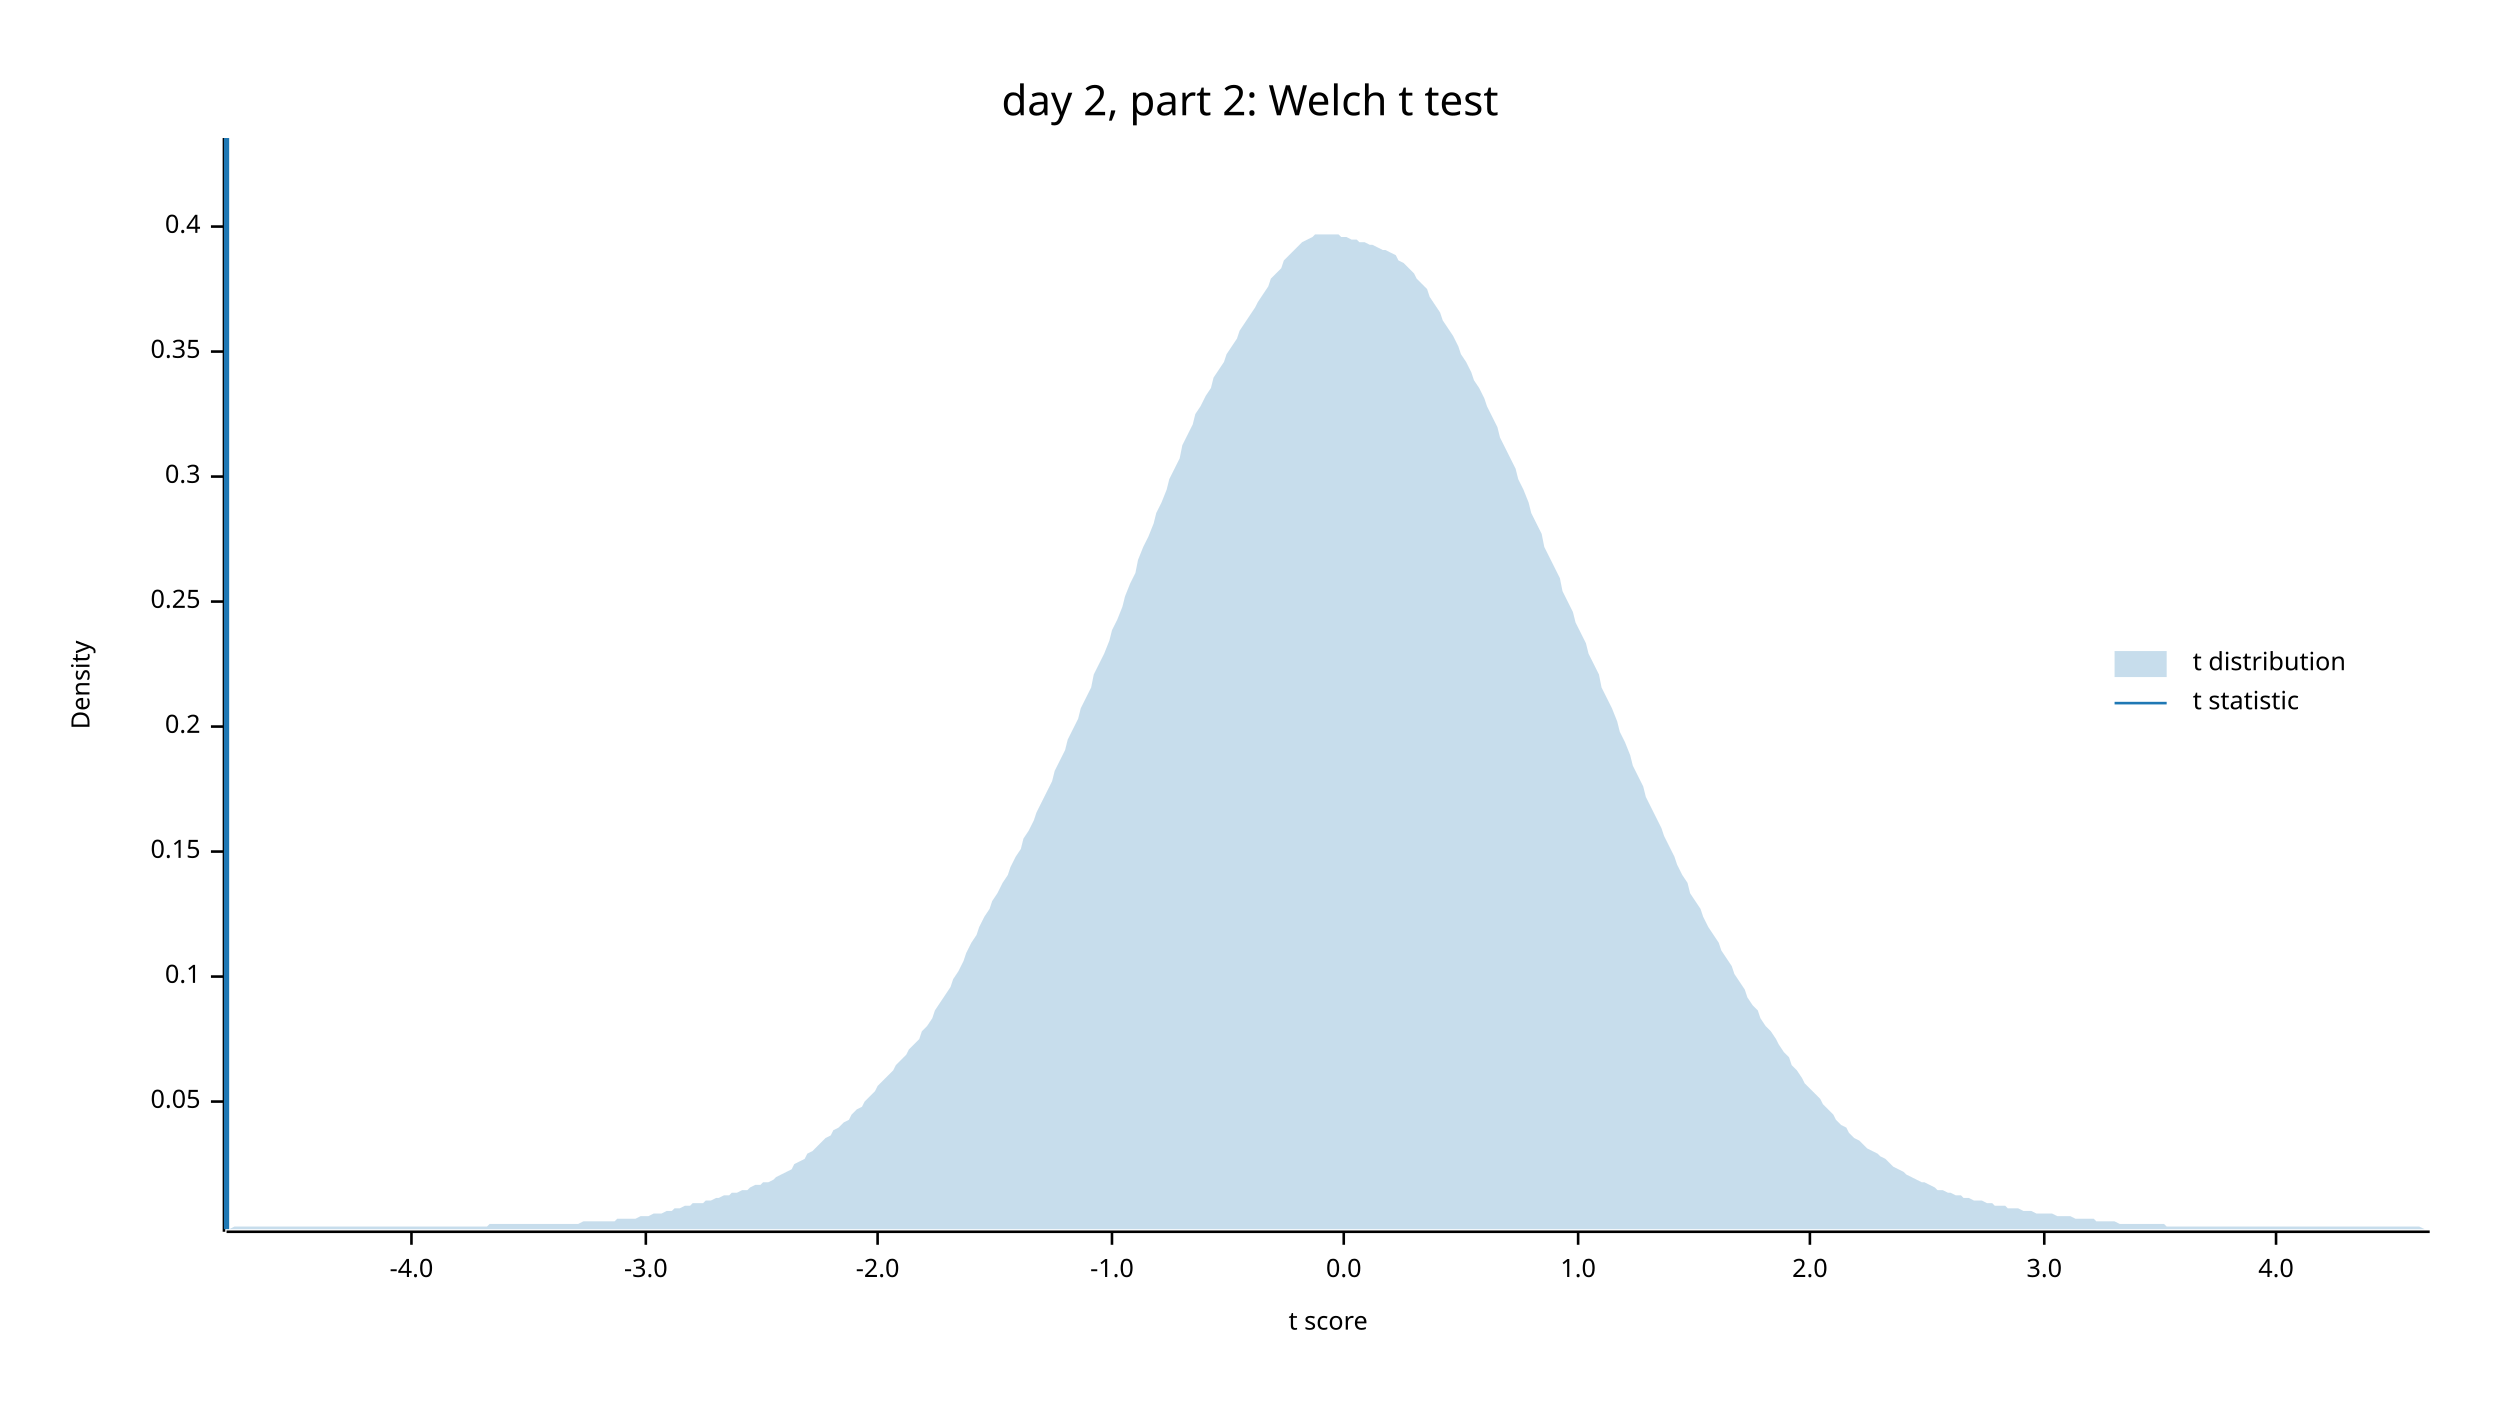
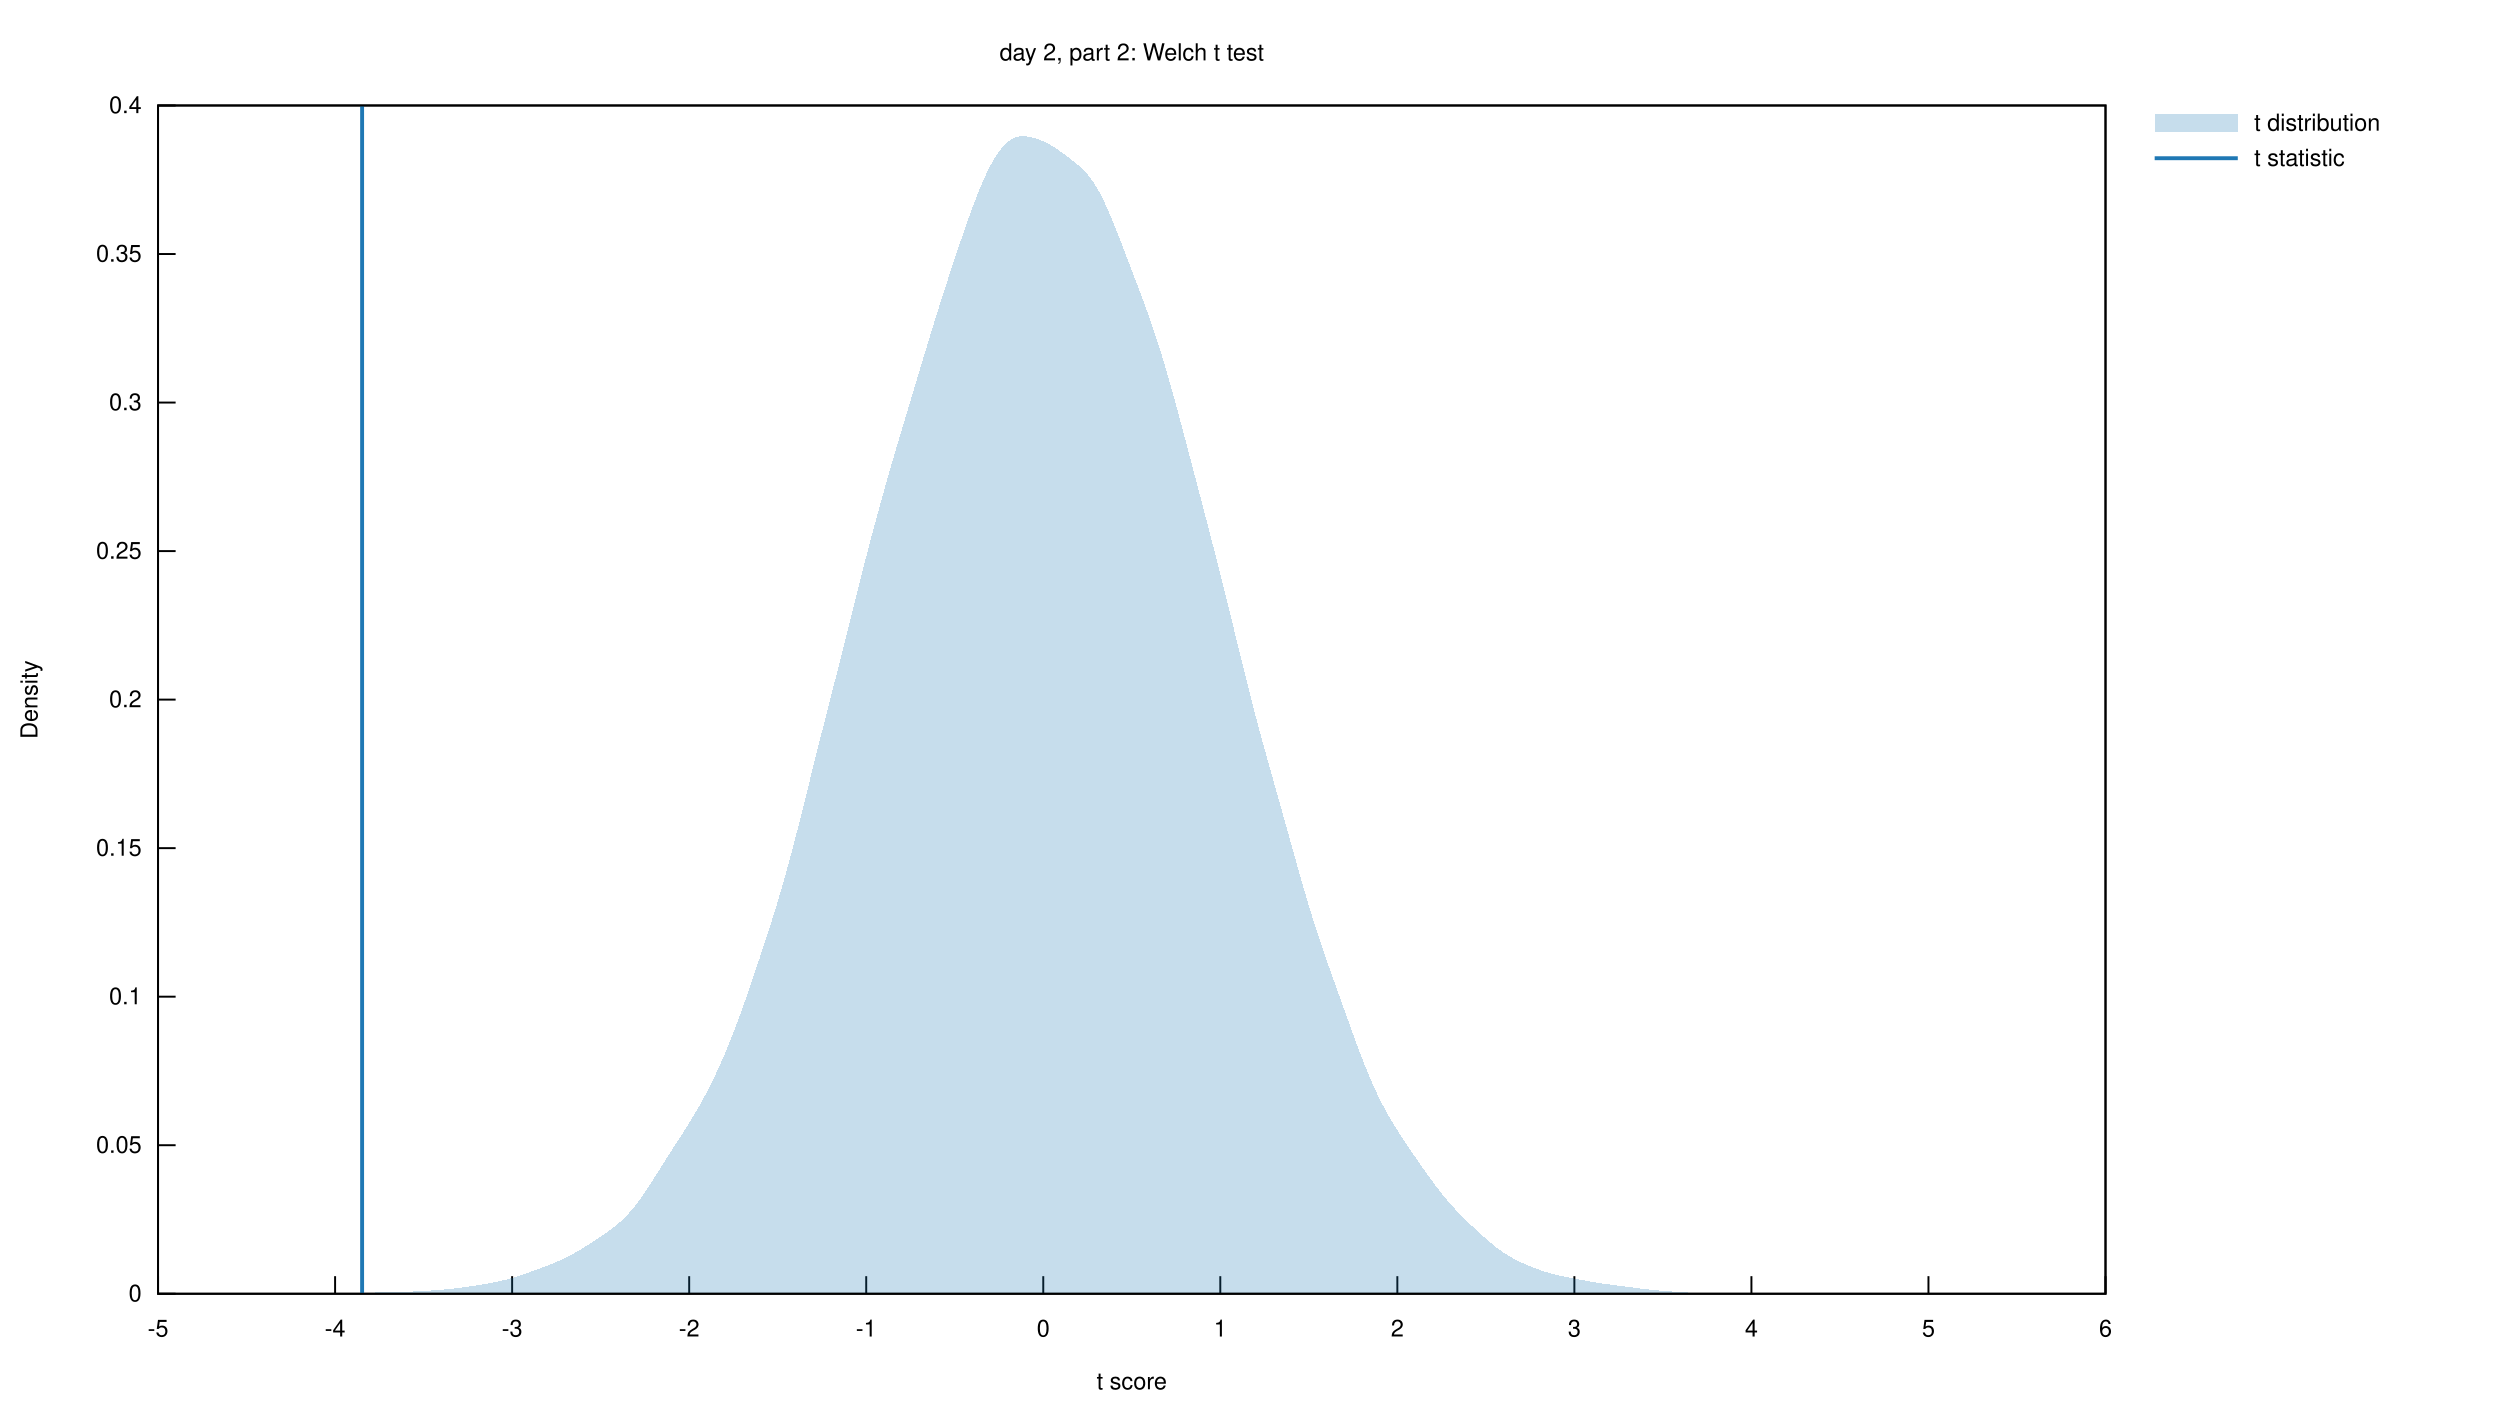
- <svg xmlns="http://www.w3.org/2000/svg" width="960" height="540" viewBox="0 0 960 540">
-   <text x="480" y="32" dy="0.76em" text-anchor="middle" font-family="sans-serif" font-size="16.129" opacity="1" fill="#000000">
- day 2, part 2: Welch t test
- </text>
-   <text x="27" y="263" dy="0.76em" text-anchor="middle" font-family="sans-serif" font-size="9.677" opacity="1" fill="#000000" transform="rotate(270, 27, 263)">
- Density
- </text>
-   <text x="510" y="513" dy="-0.5ex" text-anchor="middle" font-family="sans-serif" font-size="9.677" opacity="1" fill="#000000">
- t score
- </text>
-   <polyline fill="none" opacity="1" stroke="#000000" stroke-width="1" points="86,53 86,473 " />
-   <text x="77" y="423" dy="0.5ex" text-anchor="end" font-family="sans-serif" font-size="9.677" opacity="1" fill="#000000">
- 0.05
- </text>
-   <polyline fill="none" opacity="1" stroke="#000000" stroke-width="1" points="81,423 86,423 " />
-   <text x="77" y="375" dy="0.5ex" text-anchor="end" font-family="sans-serif" font-size="9.677" opacity="1" fill="#000000">
- 0.1
- </text>
-   <polyline fill="none" opacity="1" stroke="#000000" stroke-width="1" points="81,375 86,375 " />
-   <text x="77" y="327" dy="0.5ex" text-anchor="end" font-family="sans-serif" font-size="9.677" opacity="1" fill="#000000">
- 0.15
- </text>
-   <polyline fill="none" opacity="1" stroke="#000000" stroke-width="1" points="81,327 86,327 " />
-   <text x="77" y="279" dy="0.5ex" text-anchor="end" font-family="sans-serif" font-size="9.677" opacity="1" fill="#000000">
- 0.2
- </text>
-   <polyline fill="none" opacity="1" stroke="#000000" stroke-width="1" points="81,279 86,279 " />
-   <text x="77" y="231" dy="0.5ex" text-anchor="end" font-family="sans-serif" font-size="9.677" opacity="1" fill="#000000">
- 0.25
- </text>
-   <polyline fill="none" opacity="1" stroke="#000000" stroke-width="1" points="81,231 86,231 " />
-   <text x="77" y="183" dy="0.5ex" text-anchor="end" font-family="sans-serif" font-size="9.677" opacity="1" fill="#000000">
- 0.3
- </text>
-   <polyline fill="none" opacity="1" stroke="#000000" stroke-width="1" points="81,183 86,183 " />
-   <text x="77" y="135" dy="0.5ex" text-anchor="end" font-family="sans-serif" font-size="9.677" opacity="1" fill="#000000">
- 0.35
- </text>
-   <polyline fill="none" opacity="1" stroke="#000000" stroke-width="1" points="81,135 86,135 " />
-   <text x="77" y="87" dy="0.5ex" text-anchor="end" font-family="sans-serif" font-size="9.677" opacity="1" fill="#000000">
- 0.4
- </text>
-   <polyline fill="none" opacity="1" stroke="#000000" stroke-width="1" points="81,87 86,87 " />
-   <polyline fill="none" opacity="1" stroke="#000000" stroke-width="1" points="87,473 933,473 " />
-   <text x="158" y="483" dy="0.76em" text-anchor="middle" font-family="sans-serif" font-size="9.677" opacity="1" fill="#000000">
- -4.0
- </text>
-   <polyline fill="none" opacity="1" stroke="#000000" stroke-width="1" points="158,473 158,478 " />
-   <text x="248" y="483" dy="0.76em" text-anchor="middle" font-family="sans-serif" font-size="9.677" opacity="1" fill="#000000">
- -3.0
- </text>
-   <polyline fill="none" opacity="1" stroke="#000000" stroke-width="1" points="248,473 248,478 " />
-   <text x="337" y="483" dy="0.76em" text-anchor="middle" font-family="sans-serif" font-size="9.677" opacity="1" fill="#000000">
- -2.0
- </text>
-   <polyline fill="none" opacity="1" stroke="#000000" stroke-width="1" points="337,473 337,478 " />
-   <text x="427" y="483" dy="0.76em" text-anchor="middle" font-family="sans-serif" font-size="9.677" opacity="1" fill="#000000">
- -1.0
- </text>
-   <polyline fill="none" opacity="1" stroke="#000000" stroke-width="1" points="427,473 427,478 " />
-   <text x="516" y="483" dy="0.76em" text-anchor="middle" font-family="sans-serif" font-size="9.677" opacity="1" fill="#000000">
- 0.0
- </text>
-   <polyline fill="none" opacity="1" stroke="#000000" stroke-width="1" points="516,473 516,478 " />
-   <text x="606" y="483" dy="0.76em" text-anchor="middle" font-family="sans-serif" font-size="9.677" opacity="1" fill="#000000">
- 1.0
- </text>
-   <polyline fill="none" opacity="1" stroke="#000000" stroke-width="1" points="606,473 606,478 " />
-   <text x="695" y="483" dy="0.76em" text-anchor="middle" font-family="sans-serif" font-size="9.677" opacity="1" fill="#000000">
- 2.0
- </text>
-   <polyline fill="none" opacity="1" stroke="#000000" stroke-width="1" points="695,473 695,478 " />
-   <text x="785" y="483" dy="0.76em" text-anchor="middle" font-family="sans-serif" font-size="9.677" opacity="1" fill="#000000">
- 3.0
- </text>
-   <polyline fill="none" opacity="1" stroke="#000000" stroke-width="1" points="785,473 785,478 " />
-   <text x="874" y="483" dy="0.76em" text-anchor="middle" font-family="sans-serif" font-size="9.677" opacity="1" fill="#000000">
- 4.0
- </text>
-   <polyline fill="none" opacity="1" stroke="#000000" stroke-width="1" points="874,473 874,478 " />
-   <polygon opacity="0.25" fill="#1F78B4" points="87,472 88,472 90,471 92,471 93,471 95,471 97,471 98,471 100,471 102,471 103,471 105,471 107,471 109,471 110,471 112,471 114,471 115,471 117,471 119,471 120,471 122,471 124,471 125,471 127,471 129,471 131,471 132,471 134,471 136,471 137,471 139,471 141,471 142,471 144,471 146,471 148,471 149,471 151,471 153,471 154,471 156,471 158,471 159,471 161,471 163,471 164,471 166,471 168,471 170,471 171,471 173,471 175,471 176,471 178,471 180,471 181,471 183,471 185,471 187,471 188,470 190,470 192,470 193,470 195,470 197,470 198,470 200,470 202,470 203,470 205,470 207,470 209,470 210,470 212,470 214,470 215,470 217,470 219,470 220,470 222,470 224,469 226,469 227,469 229,469 231,469 232,469 234,469 236,469 237,468 239,468 241,468 242,468 244,468 246,467 248,467 249,467 251,466 253,466 254,466 256,465 258,465 259,464 261,464 263,463 265,463 266,462 268,462 270,462 271,461 273,461 275,460 276,460 278,459 280,459 281,458 283,458 285,457 287,457 288,456 290,455 292,455 293,454 295,454 297,453 298,452 300,451 302,450 304,449 305,447 307,446 309,445 310,443 312,442 314,440 315,439 317,437 319,436 320,434 322,433 324,431 326,430 327,428 329,426 331,425 332,423 334,421 336,419 337,417 339,415 341,413 343,411 344,409 346,407 348,405 349,403 351,401 353,399 354,396 356,394 358,391 359,388 361,385 363,382 365,379 366,376 368,373 370,369 371,366 373,362 375,359 376,356 378,352 380,349 381,346 383,343 385,339 387,336 388,333 390,329 392,326 393,322 395,319 397,315 398,312 400,308 402,304 404,300 405,296 407,292 409,288 410,284 412,280 414,276 415,272 417,268 419,264 420,259 422,255 424,251 426,246 427,242 429,238 431,233 432,229 434,224 436,220 437,215 439,210 441,206 443,201 444,197 446,193 448,188 449,184 451,180 453,176 454,171 456,167 458,163 459,159 461,156 463,152 465,149 466,145 468,142 470,139 471,136 473,133 475,130 476,127 478,124 480,121 482,118 483,116 485,113 487,110 488,107 490,105 492,103 493,100 495,98 497,96 498,95 500,93 502,92 504,91 505,90 507,90 509,90 510,90 512,90 514,90 515,91 517,91 519,92 521,92 522,93 524,93 526,94 527,94 529,95 531,96 532,96 534,97 536,98 537,100 539,101 541,103 543,105 544,107 546,109 548,111 549,114 551,117 553,120 554,123 556,126 558,129 560,133 561,136 563,139 565,143 566,146 568,149 570,153 571,156 573,160 575,164 576,168 578,172 580,176 582,180 583,184 585,188 587,193 588,197 590,201 592,205 593,210 595,214 597,218 599,222 600,227 602,231 604,235 605,239 607,243 609,247 610,251 612,255 614,259 615,264 617,268 619,272 621,277 622,281 624,285 626,290 627,294 629,298 631,302 632,306 634,310 636,314 638,318 639,321 641,325 643,329 644,332 646,336 648,339 649,343 651,346 653,349 654,352 656,356 658,359 660,362 661,365 663,368 665,371 666,374 668,377 670,380 671,383 673,386 675,388 676,391 678,394 680,396 682,399 683,401 685,404 687,406 688,409 690,411 692,414 693,416 695,418 697,420 699,422 700,424 702,426 704,428 705,430 707,432 709,433 710,435 712,437 714,438 715,439 717,441 719,442 721,443 722,444 724,445 726,447 727,448 729,449 731,450 732,451 734,452 736,453 738,454 739,454 741,455 743,456 744,457 746,457 748,458 749,458 751,459 753,459 754,460 756,460 758,461 760,461 761,461 763,462 765,462 766,463 768,463 770,463 771,464 773,464 775,464 777,465 778,465 780,465 782,466 783,466 785,466 787,466 788,466 790,467 792,467 793,467 795,467 797,468 799,468 800,468 802,468 804,468 805,469 807,469 809,469 810,469 812,469 814,470 816,470 817,470 819,470 821,470 822,470 824,470 826,470 827,470 829,470 831,470 832,471 834,471 836,471 838,471 839,471 841,471 843,471 844,471 846,471 848,471 849,471 851,471 853,471 855,471 856,471 858,471 860,471 861,471 863,471 865,471 866,471 868,471 870,471 871,471 873,471 875,471 877,471 878,471 880,471 882,471 883,471 885,471 887,471 888,471 890,471 892,471 894,471 895,471 897,471 899,471 900,471 902,471 904,471 905,471 907,471 909,471 910,471 912,471 914,471 916,471 917,471 919,471 921,471 922,471 924,471 926,471 927,471 929,471 931,472 933,472 933,472 87,472 " />
-   <polyline fill="none" opacity="1" stroke="#1F78B4" stroke-width="2" points="87,472 87,53 " />
-   <text x="842" y="250" dy="0.76em" text-anchor="start" font-family="sans-serif" font-size="9.677" opacity="1" fill="#000000">
- t distribution
- </text>
-   <text x="842" y="265" dy="0.76em" text-anchor="start" font-family="sans-serif" font-size="9.677" opacity="1" fill="#000000">
- t statistic
- </text>
-   <rect x="812" y="250" width="20" height="10" opacity="0.25" fill="#1F78B4" stroke="none" />
-   <polyline fill="none" opacity="1" stroke="#1F78B4" stroke-width="1" points="812,270 832,270 " />
+ <svg xmlns="http://www.w3.org/2000/svg" xmlns:xlink="http://www.w3.org/1999/xlink" viewBox="0 0 1280 720">
+   <g id="gnuplot_canvas">
+     <rect x="0" y="0" width="1280" height="720" fill="none" />
+     <defs>
+       <circle id="gpDot" r="0.5" stroke-width="0.5" stroke="currentColor" />
+       <path id="gpPt0" stroke-width="0.222" stroke="currentColor" d="M-1,0 h2 M0,-1 v2" />
+       <path id="gpPt1" stroke-width="0.222" stroke="currentColor" d="M-1,-1 L1,1 M1,-1 L-1,1" />
+       <path id="gpPt2" stroke-width="0.222" stroke="currentColor" d="M-1,0 L1,0 M0,-1 L0,1 M-1,-1 L1,1 M-1,1 L1,-1" />
+       <rect id="gpPt3" stroke-width="0.222" stroke="currentColor" x="-1" y="-1" width="2" height="2" />
+       <rect id="gpPt4" stroke-width="0.222" stroke="currentColor" fill="currentColor" x="-1" y="-1" width="2" height="2" />
+       <circle id="gpPt5" stroke-width="0.222" stroke="currentColor" cx="0" cy="0" r="1" />
+       <use xlink:href="#gpPt5" id="gpPt6" fill="currentColor" stroke="none" />
+       <path id="gpPt7" stroke-width="0.222" stroke="currentColor" d="M0,-1.33 L-1.33,0.67 L1.33,0.67 z" />
+       <use xlink:href="#gpPt7" id="gpPt8" fill="currentColor" stroke="none" />
+       <use xlink:href="#gpPt7" id="gpPt9" stroke="currentColor" transform="rotate(180)" />
+       <use xlink:href="#gpPt9" id="gpPt10" fill="currentColor" stroke="none" />
+       <use xlink:href="#gpPt3" id="gpPt11" stroke="currentColor" transform="rotate(45)" />
+       <use xlink:href="#gpPt11" id="gpPt12" fill="currentColor" stroke="none" />
+       <path id="gpPt13" stroke-width="0.222" stroke="currentColor" d="M0,1.330 L1.265,0.411 L0.782,-1.067 L-0.782,-1.076 L-1.265,0.411 z" />
+       <use xlink:href="#gpPt13" id="gpPt14" fill="currentColor" stroke="none" />
+       <filter id="textbox" filterUnits="objectBoundingBox" x="0" y="0" height="1" width="1">
+         <feFlood flood-color="white" flood-opacity="1" result="bgnd" />
+         <feComposite in="SourceGraphic" in2="bgnd" operator="atop" />
+       </filter>
+       <filter id="greybox" filterUnits="objectBoundingBox" x="0" y="0" height="1" width="1">
+         <feFlood flood-color="lightgrey" flood-opacity="1" result="grey" />
+         <feComposite in="SourceGraphic" in2="grey" operator="atop" />
+       </filter>
+     </defs>
+     <g fill="none" color="white" stroke="currentColor" stroke-width="1.00" stroke-linecap="butt" stroke-linejoin="miter">
+ </g>
+     <g fill="none" color="black" stroke="currentColor" stroke-width="1.00" stroke-linecap="butt" stroke-linejoin="miter">
+       <path stroke="black" d="M80.92,662.40 L89.92,662.40  " />
+       <g transform="translate(72.53,666.30)" stroke="none" fill="black" font-family="Helvetica" font-size="12.00" text-anchor="end">
+         <text>
+           <tspan font-family="Helvetica"> 0</tspan>
+         </text>
+       </g>
+     </g>
+     <g fill="none" color="black" stroke="currentColor" stroke-width="1.00" stroke-linecap="butt" stroke-linejoin="miter">
+       <path stroke="black" d="M80.92,586.35 L89.92,586.35  " />
+       <g transform="translate(72.53,590.25)" stroke="none" fill="black" font-family="Helvetica" font-size="12.00" text-anchor="end">
+         <text>
+           <tspan font-family="Helvetica"> 0.05</tspan>
+         </text>
+       </g>
+     </g>
+     <g fill="none" color="black" stroke="currentColor" stroke-width="1.00" stroke-linecap="butt" stroke-linejoin="miter">
+       <path stroke="black" d="M80.92,510.30 L89.92,510.30  " />
+       <g transform="translate(72.53,514.20)" stroke="none" fill="black" font-family="Helvetica" font-size="12.00" text-anchor="end">
+         <text>
+           <tspan font-family="Helvetica"> 0.1</tspan>
+         </text>
+       </g>
+     </g>
+     <g fill="none" color="black" stroke="currentColor" stroke-width="1.00" stroke-linecap="butt" stroke-linejoin="miter">
+       <path stroke="black" d="M80.92,434.25 L89.92,434.25  " />
+       <g transform="translate(72.53,438.15)" stroke="none" fill="black" font-family="Helvetica" font-size="12.00" text-anchor="end">
+         <text>
+           <tspan font-family="Helvetica"> 0.15</tspan>
+         </text>
+       </g>
+     </g>
+     <g fill="none" color="black" stroke="currentColor" stroke-width="1.00" stroke-linecap="butt" stroke-linejoin="miter">
+       <path stroke="black" d="M80.92,358.20 L89.92,358.20  " />
+       <g transform="translate(72.53,362.10)" stroke="none" fill="black" font-family="Helvetica" font-size="12.00" text-anchor="end">
+         <text>
+           <tspan font-family="Helvetica"> 0.2</tspan>
+         </text>
+       </g>
+     </g>
+     <g fill="none" color="black" stroke="currentColor" stroke-width="1.00" stroke-linecap="butt" stroke-linejoin="miter">
+       <path stroke="black" d="M80.92,282.16 L89.92,282.16  " />
+       <g transform="translate(72.53,286.06)" stroke="none" fill="black" font-family="Helvetica" font-size="12.00" text-anchor="end">
+         <text>
+           <tspan font-family="Helvetica"> 0.25</tspan>
+         </text>
+       </g>
+     </g>
+     <g fill="none" color="black" stroke="currentColor" stroke-width="1.00" stroke-linecap="butt" stroke-linejoin="miter">
+       <path stroke="black" d="M80.92,206.11 L89.92,206.11  " />
+       <g transform="translate(72.53,210.01)" stroke="none" fill="black" font-family="Helvetica" font-size="12.00" text-anchor="end">
+         <text>
+           <tspan font-family="Helvetica"> 0.3</tspan>
+         </text>
+       </g>
+     </g>
+     <g fill="none" color="black" stroke="currentColor" stroke-width="1.00" stroke-linecap="butt" stroke-linejoin="miter">
+       <path stroke="black" d="M80.92,130.06 L89.92,130.06  " />
+       <g transform="translate(72.53,133.96)" stroke="none" fill="black" font-family="Helvetica" font-size="12.00" text-anchor="end">
+         <text>
+           <tspan font-family="Helvetica"> 0.35</tspan>
+         </text>
+       </g>
+     </g>
+     <g fill="none" color="black" stroke="currentColor" stroke-width="1.00" stroke-linecap="butt" stroke-linejoin="miter">
+       <path stroke="black" d="M80.92,54.01 L89.92,54.01  " />
+       <g transform="translate(72.53,57.91)" stroke="none" fill="black" font-family="Helvetica" font-size="12.00" text-anchor="end">
+         <text>
+           <tspan font-family="Helvetica"> 0.4</tspan>
+         </text>
+       </g>
+     </g>
+     <g fill="none" color="black" stroke="currentColor" stroke-width="1.00" stroke-linecap="butt" stroke-linejoin="miter">
+       <path stroke="black" d="M80.92,662.40 L80.92,653.40  " />
+       <g transform="translate(80.92,684.30)" stroke="none" fill="black" font-family="Helvetica" font-size="12.00" text-anchor="middle">
+         <text>
+           <tspan font-family="Helvetica">-5</tspan>
+         </text>
+       </g>
+     </g>
+     <g fill="none" color="black" stroke="currentColor" stroke-width="1.00" stroke-linecap="butt" stroke-linejoin="miter">
+       <path stroke="black" d="M171.57,662.40 L171.57,653.40  " />
+       <g transform="translate(171.57,684.30)" stroke="none" fill="black" font-family="Helvetica" font-size="12.00" text-anchor="middle">
+         <text>
+           <tspan font-family="Helvetica">-4</tspan>
+         </text>
+       </g>
+     </g>
+     <g fill="none" color="black" stroke="currentColor" stroke-width="1.00" stroke-linecap="butt" stroke-linejoin="miter">
+       <path stroke="black" d="M262.21,662.40 L262.21,653.40  " />
+       <g transform="translate(262.21,684.30)" stroke="none" fill="black" font-family="Helvetica" font-size="12.00" text-anchor="middle">
+         <text>
+           <tspan font-family="Helvetica">-3</tspan>
+         </text>
+       </g>
+     </g>
+     <g fill="none" color="black" stroke="currentColor" stroke-width="1.00" stroke-linecap="butt" stroke-linejoin="miter">
+       <path stroke="black" d="M352.86,662.40 L352.86,653.40  " />
+       <g transform="translate(352.86,684.30)" stroke="none" fill="black" font-family="Helvetica" font-size="12.00" text-anchor="middle">
+         <text>
+           <tspan font-family="Helvetica">-2</tspan>
+         </text>
+       </g>
+     </g>
+     <g fill="none" color="black" stroke="currentColor" stroke-width="1.00" stroke-linecap="butt" stroke-linejoin="miter">
+       <path stroke="black" d="M443.50,662.40 L443.50,653.40  " />
+       <g transform="translate(443.50,684.30)" stroke="none" fill="black" font-family="Helvetica" font-size="12.00" text-anchor="middle">
+         <text>
+           <tspan font-family="Helvetica">-1</tspan>
+         </text>
+       </g>
+     </g>
+     <g fill="none" color="black" stroke="currentColor" stroke-width="1.00" stroke-linecap="butt" stroke-linejoin="miter">
+       <path stroke="black" d="M534.15,662.40 L534.15,653.40  " />
+       <g transform="translate(534.15,684.30)" stroke="none" fill="black" font-family="Helvetica" font-size="12.00" text-anchor="middle">
+         <text>
+           <tspan font-family="Helvetica"> 0</tspan>
+         </text>
+       </g>
+     </g>
+     <g fill="none" color="black" stroke="currentColor" stroke-width="1.00" stroke-linecap="butt" stroke-linejoin="miter">
+       <path stroke="black" d="M624.79,662.40 L624.79,653.40  " />
+       <g transform="translate(624.79,684.30)" stroke="none" fill="black" font-family="Helvetica" font-size="12.00" text-anchor="middle">
+         <text>
+           <tspan font-family="Helvetica"> 1</tspan>
+         </text>
+       </g>
+     </g>
+     <g fill="none" color="black" stroke="currentColor" stroke-width="1.00" stroke-linecap="butt" stroke-linejoin="miter">
+       <path stroke="black" d="M715.44,662.40 L715.44,653.40  " />
+       <g transform="translate(715.44,684.30)" stroke="none" fill="black" font-family="Helvetica" font-size="12.00" text-anchor="middle">
+         <text>
+           <tspan font-family="Helvetica"> 2</tspan>
+         </text>
+       </g>
+     </g>
+     <g fill="none" color="black" stroke="currentColor" stroke-width="1.00" stroke-linecap="butt" stroke-linejoin="miter">
+       <path stroke="black" d="M806.08,662.40 L806.08,653.40  " />
+       <g transform="translate(806.08,684.30)" stroke="none" fill="black" font-family="Helvetica" font-size="12.00" text-anchor="middle">
+         <text>
+           <tspan font-family="Helvetica"> 3</tspan>
+         </text>
+       </g>
+     </g>
+     <g fill="none" color="black" stroke="currentColor" stroke-width="1.00" stroke-linecap="butt" stroke-linejoin="miter">
+       <path stroke="black" d="M896.73,662.40 L896.73,653.40  " />
+       <g transform="translate(896.73,684.30)" stroke="none" fill="black" font-family="Helvetica" font-size="12.00" text-anchor="middle">
+         <text>
+           <tspan font-family="Helvetica"> 4</tspan>
+         </text>
+       </g>
+     </g>
+     <g fill="none" color="black" stroke="currentColor" stroke-width="1.00" stroke-linecap="butt" stroke-linejoin="miter">
+       <path stroke="black" d="M987.37,662.40 L987.37,653.40  " />
+       <g transform="translate(987.37,684.30)" stroke="none" fill="black" font-family="Helvetica" font-size="12.00" text-anchor="middle">
+         <text>
+           <tspan font-family="Helvetica"> 5</tspan>
+         </text>
+       </g>
+     </g>
+     <g fill="none" color="black" stroke="currentColor" stroke-width="1.00" stroke-linecap="butt" stroke-linejoin="miter">
+       <path stroke="black" d="M1078.02,662.40 L1078.02,653.40  " />
+       <g transform="translate(1078.02,684.30)" stroke="none" fill="black" font-family="Helvetica" font-size="12.00" text-anchor="middle">
+         <text>
+           <tspan font-family="Helvetica"> 6</tspan>
+         </text>
+       </g>
+     </g>
+     <g fill="none" color="black" stroke="currentColor" stroke-width="1.00" stroke-linecap="butt" stroke-linejoin="miter">
+ </g>
+     <g fill="none" color="black" stroke="currentColor" stroke-width="1.00" stroke-linecap="butt" stroke-linejoin="miter">
+       <path stroke="black" d="M80.92,54.01 L80.92,662.40 L1078.02,662.40 L1078.02,54.01 L80.92,54.01 Z  " />
+     </g>
+     <g fill="none" color="black" stroke="currentColor" stroke-width="1.00" stroke-linecap="butt" stroke-linejoin="miter">
+       <g transform="translate(19.18,358.21) rotate(270)" stroke="none" fill="black" font-family="Helvetica" font-size="12.00" text-anchor="middle">
+         <text>
+           <tspan font-family="Helvetica">Density</tspan>
+         </text>
+       </g>
+     </g>
+     <g fill="none" color="black" stroke="currentColor" stroke-width="1.00" stroke-linecap="butt" stroke-linejoin="miter">
+       <g transform="translate(579.47,711.30)" stroke="none" fill="black" font-family="Helvetica" font-size="12.00" text-anchor="middle">
+         <text>
+           <tspan font-family="Helvetica">t score</tspan>
+         </text>
+       </g>
+     </g>
+     <g fill="none" color="black" stroke="currentColor" stroke-width="1.00" stroke-linecap="butt" stroke-linejoin="miter">
+ </g>
+     <g id="gnuplot_plot_1">
+       <g fill="none" color="black" stroke="currentColor" stroke-width="1.00" stroke-linecap="butt" stroke-linejoin="miter">
+         <g transform="translate(1154.14,66.91)" stroke="none" fill="black" font-family="Helvetica" font-size="12.00" text-anchor="start">
+           <text>
+             <tspan font-family="Helvetica">t distribution</tspan>
+           </text>
+         </g>
+       </g>
+       <g fill="none" color="black" stroke="currentColor" stroke-width="1.00" stroke-linecap="butt" stroke-linejoin="miter">
+         <g stroke="none" shape-rendering="crispEdges">
+           <polygon fill="rgb( 31, 120, 180)" fill-opacity="0.25" points="1103.19,67.51 1145.75,67.51 1145.75,58.51 1103.19,58.51 " />
+           <polygon fill="rgb( 31, 120, 180)" fill-opacity="0.25" points="130.62,662.40 132.40,662.40 134.18,662.40 135.96,662.40 137.74,662.39 139.52,662.39 141.30,662.39 143.08,662.38 144.87,662.37 146.65,662.36 148.43,662.35 150.21,662.34 151.99,662.32 153.77,662.31 155.55,662.29 157.33,662.28 159.11,662.27 160.89,662.26 162.67,662.25 164.45,662.25 166.23,662.25 168.01,662.24 169.79,662.24 171.57,662.24 173.35,662.23 175.13,662.22 176.91,662.20 178.69,662.17 180.48,662.14 182.26,662.10 184.04,662.05 185.82,661.99 187.60,661.93 189.38,661.86 191.16,661.79 192.94,661.73 194.72,661.67 196.50,661.61 198.28,661.56 200.06,661.52 201.84,661.49 203.62,661.46 205.40,661.42 207.18,661.38 208.96,661.34 210.74,661.28 212.52,661.21 214.30,661.13 216.08,661.04 217.87,660.93 219.65,660.82 221.43,660.69 223.21,660.56 224.99,660.42 226.77,660.27 228.55,660.11 230.33,659.93 232.11,659.75 233.89,659.54 235.67,659.32 237.45,659.09 239.23,658.84 241.01,658.58 242.79,658.31 244.57,658.03 246.35,657.73 248.13,657.43 249.91,657.12 251.69,656.79 253.47,656.44 255.26,656.07 257.04,655.67 258.82,655.24 260.60,654.77 262.38,654.27 264.16,653.73 265.94,653.16 267.72,652.56 269.50,651.93 271.28,651.29 273.06,650.64 274.84,649.99 276.62,649.33 278.40,648.66 280.18,647.99 281.96,647.30 283.74,646.58 285.52,645.83 287.30,645.04 289.08,644.21 290.87,643.32 292.65,642.39 294.43,641.40 296.21,640.38 297.99,639.31 299.77,638.21 301.55,637.08 303.33,635.92 305.11,634.75 306.89,633.56 308.67,632.34 310.45,631.10 312.23,629.82 314.01,628.49 315.79,627.07 317.57,625.54 319.35,623.89 321.13,622.08 322.91,620.11 324.69,617.97 326.47,615.67 328.26,613.22 330.04,610.64 331.82,607.96 333.60,605.21 335.38,602.41 337.16,599.59 338.94,596.76 340.72,593.95 342.50,591.15 344.28,588.38 346.06,585.61 347.84,582.85 349.62,580.08 351.40,577.27 353.18,574.42 354.96,571.50 356.74,568.49 358.52,565.38 360.30,562.15 362.08,558.79 363.86,555.29 365.65,551.65 367.43,547.87 369.21,543.92 370.99,539.82 372.77,535.54 374.55,531.10 376.33,526.50 378.11,521.74 379.89,516.85 381.67,511.83 383.45,506.72 385.23,501.53 387.01,496.29 388.79,490.98 390.57,485.62 392.35,480.19 394.13,474.67 395.91,469.03 397.69,463.24 399.47,457.27 401.26,451.12 403.04,444.75 404.82,438.19 406.60,431.43 408.38,424.51 410.16,417.47 411.94,410.33 413.72,403.15 415.50,395.97 417.28,388.81 419.06,381.69 420.84,374.63 422.62,367.62 424.40,360.64 426.18,353.67 427.96,346.68 429.74,339.66 431.52,332.60 433.30,325.49 435.08,318.35 436.86,311.20 438.65,304.07 440.43,297.00 442.21,290.01 443.99,283.12 445.77,276.33 447.55,269.66 449.33,263.10 451.11,256.64 452.89,250.28 454.67,244.00 456.45,237.81 458.23,231.70 460.01,225.66 461.79,219.68 463.57,213.75 465.35,207.84 467.13,201.94 468.91,196.05 470.69,190.14 472.47,184.24 474.25,178.35 476.04,172.49 477.82,166.68 479.60,160.94 481.38,155.28 483.16,149.69 484.94,144.19 486.72,138.74 488.50,133.36 490.28,128.04 492.06,122.79 493.84,117.61 495.62,112.55 497.40,107.62 499.18,102.86 500.96,98.32 502.74,94.02 504.52,90.01 506.30,86.30 508.08,82.94 509.86,79.93 511.65,77.31 513.43,75.08 515.21,73.26 516.99,71.85 518.77,70.82 520.55,70.16 522.33,69.81 524.11,69.74 525.89,69.88 527.67,70.20 529.45,70.65 531.23,71.21 533.01,71.87 534.79,72.64 536.57,73.53 538.35,74.52 540.13,75.63 541.91,76.83 543.69,78.10 545.47,79.42 547.25,80.77 549.04,82.14 550.82,83.56 552.60,85.06 554.38,86.71 556.16,88.56 557.94,90.68 559.72,93.13 561.50,95.94 563.28,99.12 565.06,102.65 566.84,106.50 568.62,110.62 570.40,114.94 572.18,119.43 573.96,124.01 575.74,128.66 577.52,133.32 579.30,138.00 581.08,142.67 582.86,147.36 584.64,152.09 586.43,156.90 588.21,161.84 589.99,166.94 591.77,172.24 593.55,177.76 595.33,183.52 597.11,189.50 598.89,195.69 600.67,202.05 602.45,208.54 604.23,215.15 606.01,221.82 607.79,228.55 609.57,235.30 611.35,242.08 613.13,248.87 614.91,255.66 616.69,262.47 618.47,269.30 620.25,276.16 622.04,283.07 623.82,290.04 625.60,297.09 627.38,304.22 629.16,311.43 630.94,318.71 632.72,326.02 634.50,333.34 636.28,340.61 638.06,347.81 639.84,354.89 641.62,361.83 643.40,368.61 645.18,375.25 646.96,381.75 648.74,388.16 650.52,394.50 652.30,400.80 654.08,407.11 655.86,413.44 657.64,419.79 659.43,426.17 661.21,432.56 662.99,438.94 664.77,445.27 666.55,451.52 668.33,457.66 670.11,463.65 671.89,469.47 673.67,475.11 675.45,480.57 677.23,485.87 679.01,491.03 680.79,496.09 682.57,501.08 684.35,506.04 686.13,510.99 687.91,515.95 689.69,520.92 691.47,525.88 693.25,530.80 695.03,535.65 696.82,540.39 698.60,544.98 700.38,549.38 702.16,553.59 703.94,557.57 705.72,561.34 707.50,564.89 709.28,568.25 711.06,571.44 712.84,574.47 714.62,577.38 716.40,580.19 718.18,582.92 719.96,585.59 721.74,588.22 723.52,590.83 725.30,593.42 727.08,595.99 728.86,598.54 730.64,601.06 732.43,603.54 734.21,605.97 735.99,608.33 737.77,610.62 739.55,612.83 741.33,614.95 743.11,616.98 744.89,618.93 746.67,620.81 748.45,622.63 750.23,624.40 752.01,626.12 753.79,627.82 755.57,629.49 757.35,631.13 759.13,632.75 760.91,634.33 762.69,635.87 764.47,637.35 766.25,638.75 768.03,640.07 769.82,641.31 771.60,642.46 773.38,643.52 775.16,644.51 776.94,645.43 778.72,646.29 780.50,647.09 782.28,647.86 784.06,648.59 785.84,649.29 787.62,649.94 789.40,650.56 791.18,651.14 792.96,651.67 794.74,652.16 796.52,652.61 798.30,653.03 800.08,653.41 801.86,653.78 803.64,654.13 805.42,654.48 807.21,654.82 808.99,655.16 810.77,655.50 812.55,655.83 814.33,656.15 816.11,656.46 817.89,656.76 819.67,657.03 821.45,657.30 823.23,657.54 825.01,657.78 826.79,658.01 828.57,658.24 830.35,658.47 832.13,658.70 833.91,658.94 835.69,659.17 837.47,659.41 839.25,659.64 841.03,659.86 842.82,660.07 844.60,660.27 846.38,660.45 848.16,660.62 849.94,660.78 851.72,660.93 853.50,661.07 855.28,661.20 857.06,661.33 858.84,661.45 860.62,661.56 862.40,661.66 864.18,661.76 865.96,661.83 867.74,661.89 869.52,661.94 871.30,661.96 873.08,661.98 874.86,661.98 876.64,661.97 878.42,661.96 880.21,661.95 881.99,661.94 883.77,661.93 885.55,661.93 887.33,661.94 889.11,661.95 890.89,661.97 892.67,661.99 894.45,662.01 896.23,662.03 898.01,662.05 899.79,662.07 901.57,662.10 903.35,662.12 905.13,662.14 906.91,662.17 908.69,662.19 910.47,662.21 912.25,662.24 914.03,662.26 915.81,662.27 917.60,662.29 919.38,662.30 921.16,662.31 922.94,662.32 924.72,662.32 926.50,662.33 928.28,662.33 930.06,662.34 931.84,662.34 933.62,662.34 935.40,662.35 937.18,662.35 938.96,662.35 940.74,662.35 942.52,662.35 944.30,662.35 946.08,662.35 947.86,662.34 949.64,662.34 951.42,662.34 953.20,662.34 954.99,662.34 956.77,662.35 958.55,662.35 960.33,662.36 962.11,662.37 963.89,662.37 965.67,662.38 967.45,662.38 969.23,662.38 971.01,662.38 972.79,662.38 974.57,662.38 976.35,662.38 978.13,662.37 979.91,662.37 981.69,662.36 983.47,662.35 985.25,662.35 987.03,662.35 988.81,662.34 990.60,662.34 992.38,662.35 994.16,662.35 995.94,662.35 997.72,662.36 999.50,662.36 1001.28,662.37 1003.06,662.38 1004.84,662.38 1006.62,662.39 1008.40,662.39 1010.18,662.39 1011.96,662.40 1013.74,662.40 1015.52,662.40 1017.30,662.40 1019.08,662.40 1019.08,662.40 1017.30,662.40 1015.52,662.40 1013.74,662.40 1011.96,662.40 1010.18,662.40 1008.40,662.40 1006.62,662.40 1004.84,662.40 1003.06,662.40 1001.28,662.40 999.50,662.40 997.72,662.40 995.94,662.40 994.16,662.40 992.38,662.40 990.60,662.40 988.81,662.40 987.03,662.40 985.25,662.40 983.47,662.40 981.69,662.40 979.91,662.40 978.13,662.40 976.35,662.40 974.57,662.40 972.79,662.40 971.01,662.40 969.23,662.40 967.45,662.40 965.67,662.40 963.89,662.40 962.11,662.40 960.33,662.40 958.55,662.40 956.77,662.40 954.99,662.40 953.20,662.40 951.42,662.40 949.64,662.40 947.86,662.40 946.08,662.40 944.30,662.40 942.52,662.40 940.74,662.40 938.96,662.40 937.18,662.40 935.40,662.40 933.62,662.40 931.84,662.40 930.06,662.40 928.28,662.40 926.50,662.40 924.72,662.40 922.94,662.40 921.16,662.40 919.38,662.40 917.60,662.40 915.81,662.40 914.03,662.40 912.25,662.40 910.47,662.40 908.69,662.40 906.91,662.40 905.13,662.40 903.35,662.40 901.57,662.40 899.79,662.40 898.01,662.40 896.23,662.40 894.45,662.40 892.67,662.40 890.89,662.40 889.11,662.40 887.33,662.40 885.55,662.40 883.77,662.40 881.99,662.40 880.21,662.40 878.42,662.40 876.64,662.40 874.86,662.40 873.08,662.40 871.30,662.40 869.52,662.40 867.74,662.40 865.96,662.40 864.18,662.40 862.40,662.40 860.62,662.40 858.84,662.40 857.06,662.40 855.28,662.40 853.50,662.40 851.72,662.40 849.94,662.40 848.16,662.40 846.38,662.40 844.60,662.40 842.82,662.40 841.03,662.40 839.25,662.40 837.47,662.40 835.69,662.40 833.91,662.40 832.13,662.40 830.35,662.40 828.57,662.40 826.79,662.40 825.01,662.40 823.23,662.40 821.45,662.40 819.67,662.40 817.89,662.40 816.11,662.40 814.33,662.40 812.55,662.40 810.77,662.40 808.99,662.40 807.21,662.40 805.42,662.40 803.64,662.40 801.86,662.40 800.08,662.40 798.30,662.40 796.52,662.40 794.74,662.40 792.96,662.40 791.18,662.40 789.40,662.40 787.62,662.40 785.84,662.40 784.06,662.40 782.28,662.40 780.50,662.40 778.72,662.40 776.94,662.40 775.16,662.40 773.38,662.40 771.60,662.40 769.82,662.40 768.03,662.40 766.25,662.40 764.47,662.40 762.69,662.40 760.91,662.40 759.13,662.40 757.35,662.40 755.57,662.40 753.79,662.40 752.01,662.40 750.23,662.40 748.45,662.40 746.67,662.40 744.89,662.40 743.11,662.40 741.33,662.40 739.55,662.40 737.77,662.40 735.99,662.40 734.21,662.40 732.43,662.40 730.64,662.40 728.86,662.40 727.08,662.40 725.30,662.40 723.52,662.40 721.74,662.40 719.96,662.40 718.18,662.40 716.40,662.40 714.62,662.40 712.84,662.40 711.06,662.40 709.28,662.40 707.50,662.40 705.72,662.40 703.94,662.40 702.16,662.40 700.38,662.40 698.60,662.40 696.82,662.40 695.03,662.40 693.25,662.40 691.47,662.40 689.69,662.40 687.91,662.40 686.13,662.40 684.35,662.40 682.57,662.40 680.79,662.40 679.01,662.40 677.23,662.40 675.45,662.40 673.67,662.40 671.89,662.40 670.11,662.40 668.33,662.40 666.55,662.40 664.77,662.40 662.99,662.40 661.21,662.40 659.43,662.40 657.64,662.40 655.86,662.40 654.08,662.40 652.30,662.40 650.52,662.40 648.74,662.40 646.96,662.40 645.18,662.40 643.40,662.40 641.62,662.40 639.84,662.40 638.06,662.40 636.28,662.40 634.50,662.40 632.72,662.40 630.94,662.40 629.16,662.40 627.38,662.40 625.60,662.40 623.82,662.40 622.04,662.40 620.25,662.40 618.47,662.40 616.69,662.40 614.91,662.40 613.13,662.40 611.35,662.40 609.57,662.40 607.79,662.40 606.01,662.40 604.23,662.40 602.45,662.40 600.67,662.40 598.89,662.40 597.11,662.40 595.33,662.40 593.55,662.40 591.77,662.40 589.99,662.40 588.21,662.40 586.43,662.40 584.64,662.40 582.86,662.40 581.08,662.40 579.30,662.40 577.52,662.40 575.74,662.40 573.96,662.40 572.18,662.40 570.40,662.40 568.62,662.40 566.84,662.40 565.06,662.40 563.28,662.40 561.50,662.40 559.72,662.40 557.94,662.40 556.16,662.40 554.38,662.40 552.60,662.40 550.82,662.40 549.04,662.40 547.25,662.40 545.47,662.40 543.69,662.40 541.91,662.40 540.13,662.40 538.35,662.40 536.57,662.40 534.79,662.40 533.01,662.40 531.23,662.40 529.45,662.40 527.67,662.40 525.89,662.40 524.11,662.40 522.33,662.40 520.55,662.40 518.77,662.40 516.99,662.40 515.21,662.40 513.43,662.40 511.65,662.40 509.86,662.40 508.08,662.40 506.30,662.40 504.52,662.40 502.74,662.40 500.96,662.40 499.18,662.40 497.40,662.40 495.62,662.40 493.84,662.40 492.06,662.40 490.28,662.40 488.50,662.40 486.72,662.40 484.94,662.40 483.16,662.40 481.38,662.40 479.60,662.40 477.82,662.40 476.04,662.40 474.25,662.40 472.47,662.40 470.69,662.40 468.91,662.40 467.13,662.40 465.35,662.40 463.57,662.40 461.79,662.40 460.01,662.40 458.23,662.40 456.45,662.40 454.67,662.40 452.89,662.40 451.11,662.40 449.33,662.40 447.55,662.40 445.77,662.40 443.99,662.40 442.21,662.40 440.43,662.40 438.65,662.40 436.86,662.40 435.08,662.40 433.30,662.40 431.52,662.40 429.74,662.40 427.96,662.40 426.18,662.40 424.40,662.40 422.62,662.40 420.84,662.40 419.06,662.40 417.28,662.40 415.50,662.40 413.72,662.40 411.94,662.40 410.16,662.40 408.38,662.40 406.60,662.40 404.82,662.40 403.04,662.40 401.26,662.40 399.47,662.40 397.69,662.40 395.91,662.40 394.13,662.40 392.35,662.40 390.57,662.40 388.79,662.40 387.01,662.40 385.23,662.40 383.45,662.40 381.67,662.40 379.89,662.40 378.11,662.40 376.33,662.40 374.55,662.40 372.77,662.40 370.99,662.40 369.21,662.40 367.43,662.40 365.65,662.40 363.86,662.40 362.08,662.40 360.30,662.40 358.52,662.40 356.74,662.40 354.96,662.40 353.18,662.40 351.40,662.40 349.62,662.40 347.84,662.40 346.06,662.40 344.28,662.40 342.50,662.40 340.72,662.40 338.94,662.40 337.16,662.40 335.38,662.40 333.60,662.40 331.82,662.40 330.04,662.40 328.26,662.40 326.47,662.40 324.69,662.40 322.91,662.40 321.13,662.40 319.35,662.40 317.57,662.40 315.79,662.40 314.01,662.40 312.23,662.40 310.45,662.40 308.67,662.40 306.89,662.40 305.11,662.40 303.33,662.40 301.55,662.40 299.77,662.40 297.99,662.40 296.21,662.40 294.43,662.40 292.65,662.40 290.87,662.40 289.08,662.40 287.30,662.40 285.52,662.40 283.74,662.40 281.96,662.40 280.18,662.40 278.40,662.40 276.62,662.40 274.84,662.40 273.06,662.40 271.28,662.40 269.50,662.40 267.72,662.40 265.94,662.40 264.16,662.40 262.38,662.40 260.60,662.40 258.82,662.40 257.04,662.40 255.26,662.40 253.47,662.40 251.69,662.40 249.91,662.40 248.13,662.40 246.35,662.40 244.57,662.40 242.79,662.40 241.01,662.40 239.23,662.40 237.45,662.40 235.67,662.40 233.89,662.40 232.11,662.40 230.33,662.40 228.55,662.40 226.77,662.40 224.99,662.40 223.21,662.40 221.43,662.40 219.65,662.40 217.87,662.40 216.08,662.40 214.30,662.40 212.52,662.40 210.74,662.40 208.96,662.40 207.18,662.40 205.40,662.40 203.62,662.40 201.84,662.40 200.06,662.40 198.28,662.40 196.50,662.40 194.72,662.40 192.94,662.40 191.16,662.40 189.38,662.40 187.60,662.40 185.82,662.40 184.04,662.40 182.26,662.40 180.48,662.40 178.69,662.40 176.91,662.40 175.13,662.40 173.35,662.40 171.57,662.40 169.79,662.40 168.01,662.40 166.23,662.40 164.45,662.40 162.67,662.40 160.89,662.40 159.11,662.40 157.33,662.40 155.55,662.40 153.77,662.40 151.99,662.40 150.21,662.40 148.43,662.40 146.65,662.40 144.87,662.40 143.08,662.40 141.30,662.40 139.52,662.40 137.74,662.40 135.96,662.40 134.18,662.40 132.40,662.40 130.62,662.40 " />
+         </g>
+       </g>
+     </g>
+     <g id="gnuplot_plot_2">
+       <g fill="none" color="white" stroke="rgb( 31, 120, 180)" stroke-width="2.00" stroke-linecap="butt" stroke-linejoin="miter">
+ </g>
+       <g fill="none" color="black" stroke="currentColor" stroke-width="2.00" stroke-linecap="butt" stroke-linejoin="miter">
+         <g transform="translate(1154.14,84.91)" stroke="none" fill="black" font-family="Helvetica" font-size="12.00" text-anchor="start">
+           <text>
+             <tspan font-family="Helvetica">t statistic</tspan>
+           </text>
+         </g>
+       </g>
+       <g fill="none" color="black" stroke="currentColor" stroke-width="2.00" stroke-linecap="butt" stroke-linejoin="miter">
+         <path stroke="rgb( 31, 120, 180)" d="M1103.19,81.01 L1145.75,81.01 M185.40,662.40 L185.40,54.01  " />
+       </g>
+     </g>
+     <g fill="none" color="black" stroke="currentColor" stroke-width="2.00" stroke-linecap="butt" stroke-linejoin="miter">
+ </g>
+     <g fill="none" color="black" stroke="black" stroke-width="1.00" stroke-linecap="butt" stroke-linejoin="miter">
+ </g>
+     <g fill="none" color="black" stroke="currentColor" stroke-width="1.00" stroke-linecap="butt" stroke-linejoin="miter">
+       <path stroke="black" d="M80.92,54.01 L80.92,662.40 L1078.02,662.40 L1078.02,54.01 L80.92,54.01 Z  " />
+     </g>
+     <g fill="none" color="black" stroke="currentColor" stroke-width="1.00" stroke-linecap="butt" stroke-linejoin="miter">
+       <g transform="translate(579.47,30.91)" stroke="none" fill="black" font-family="Helvetica" font-size="12.00" text-anchor="middle">
+         <text>
+           <tspan font-family="Helvetica">day 2, part 2: Welch t test</tspan>
+         </text>
+       </g>
+     </g>
+     <g fill="none" color="black" stroke="currentColor" stroke-width="1.00" stroke-linecap="butt" stroke-linejoin="miter">
+ </g>
+   </g>
</svg>
